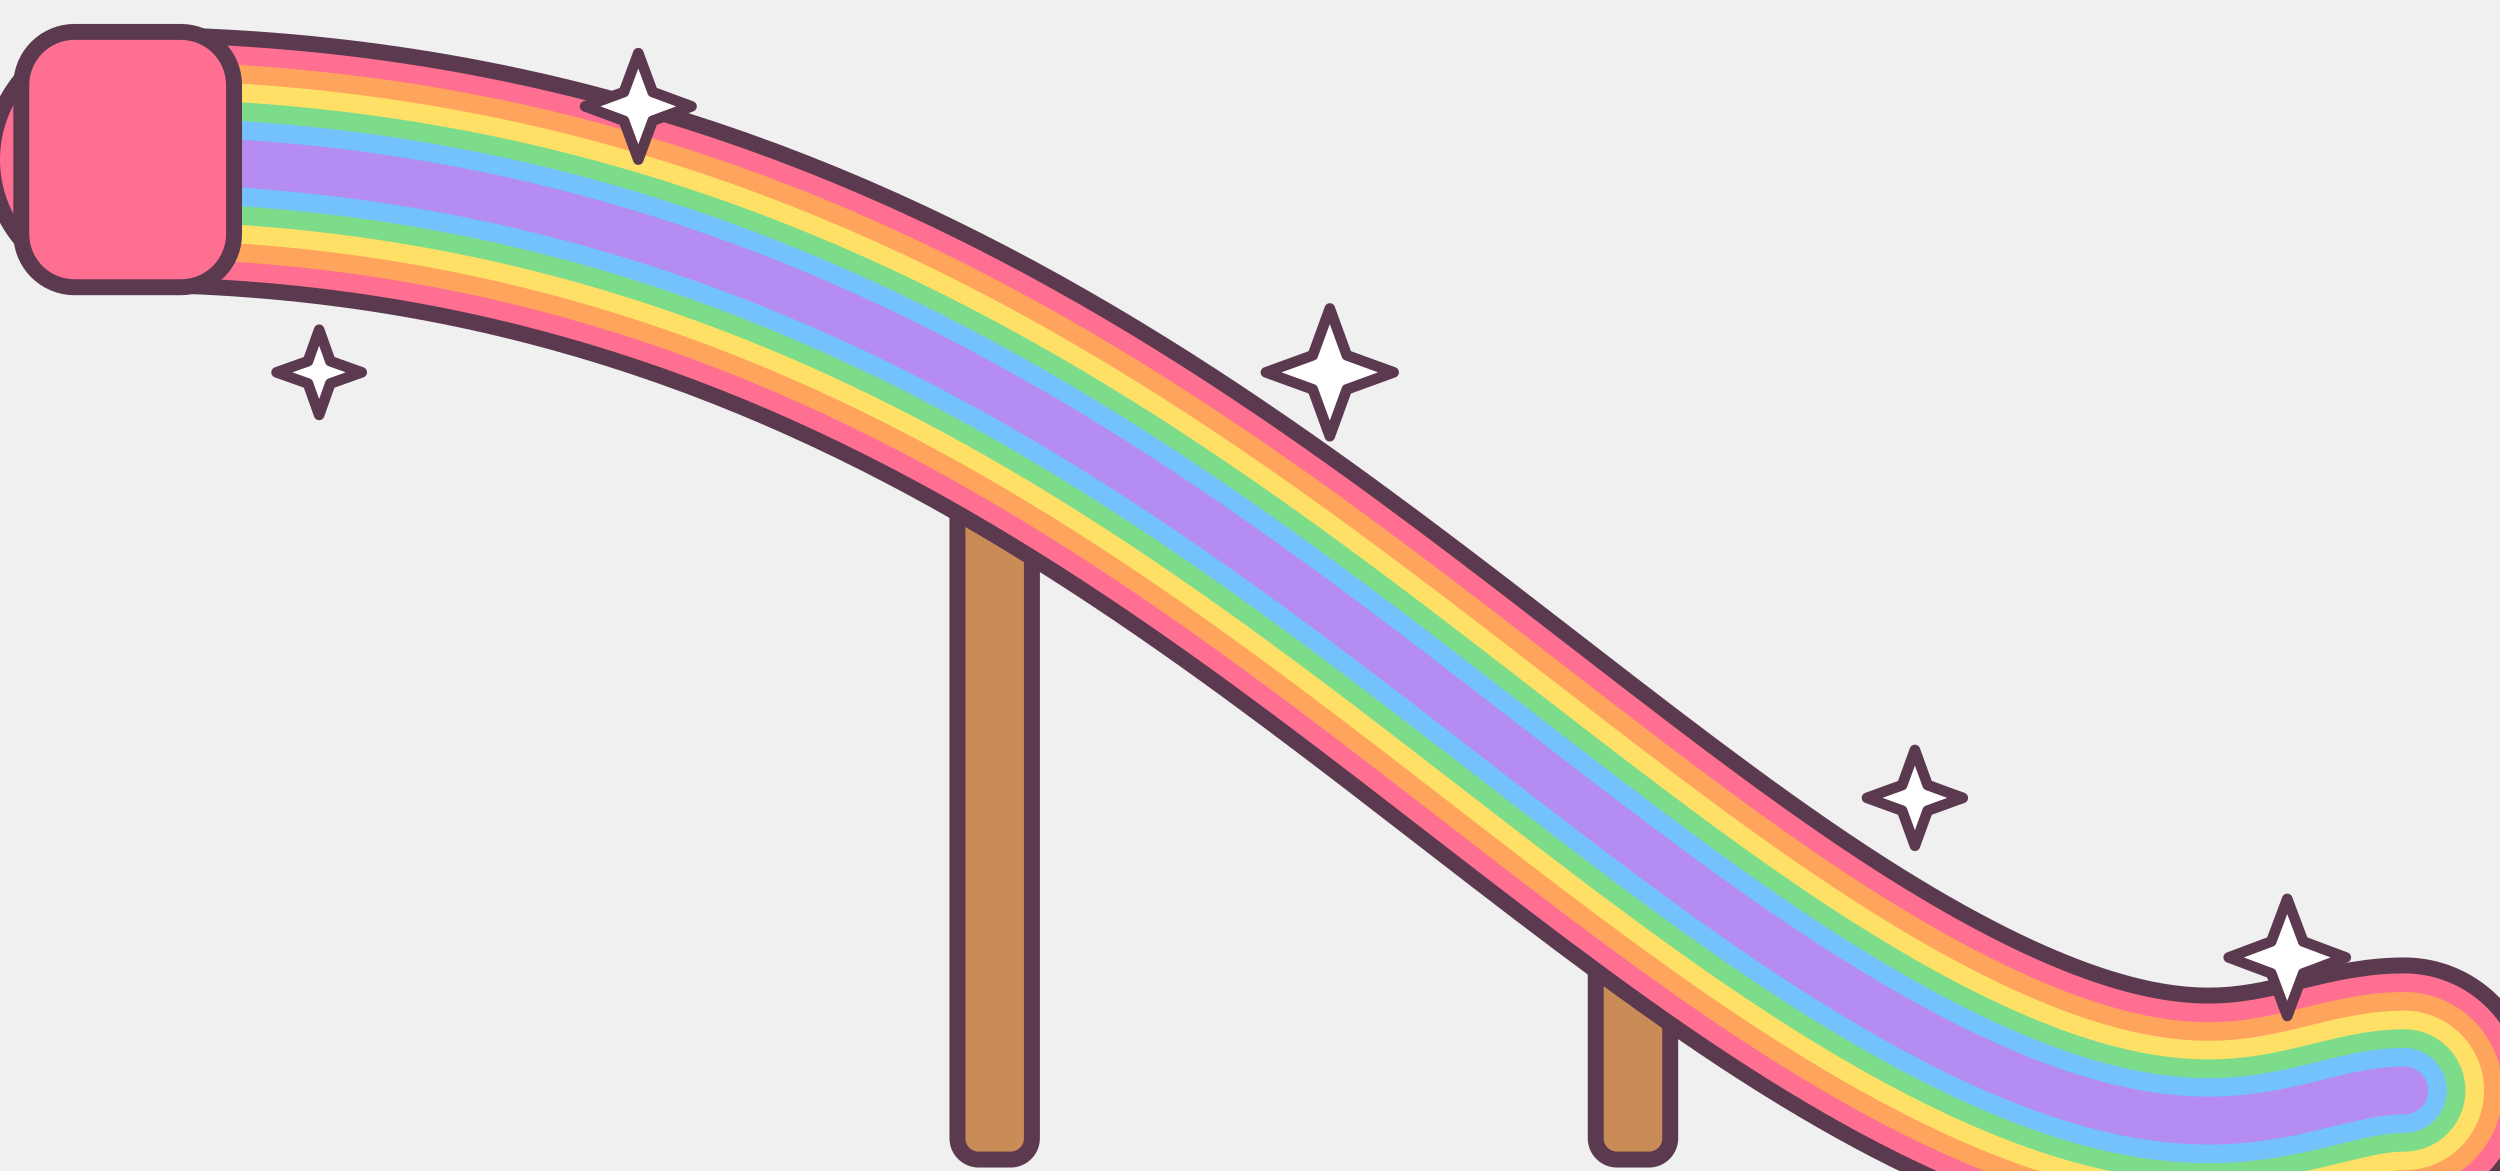
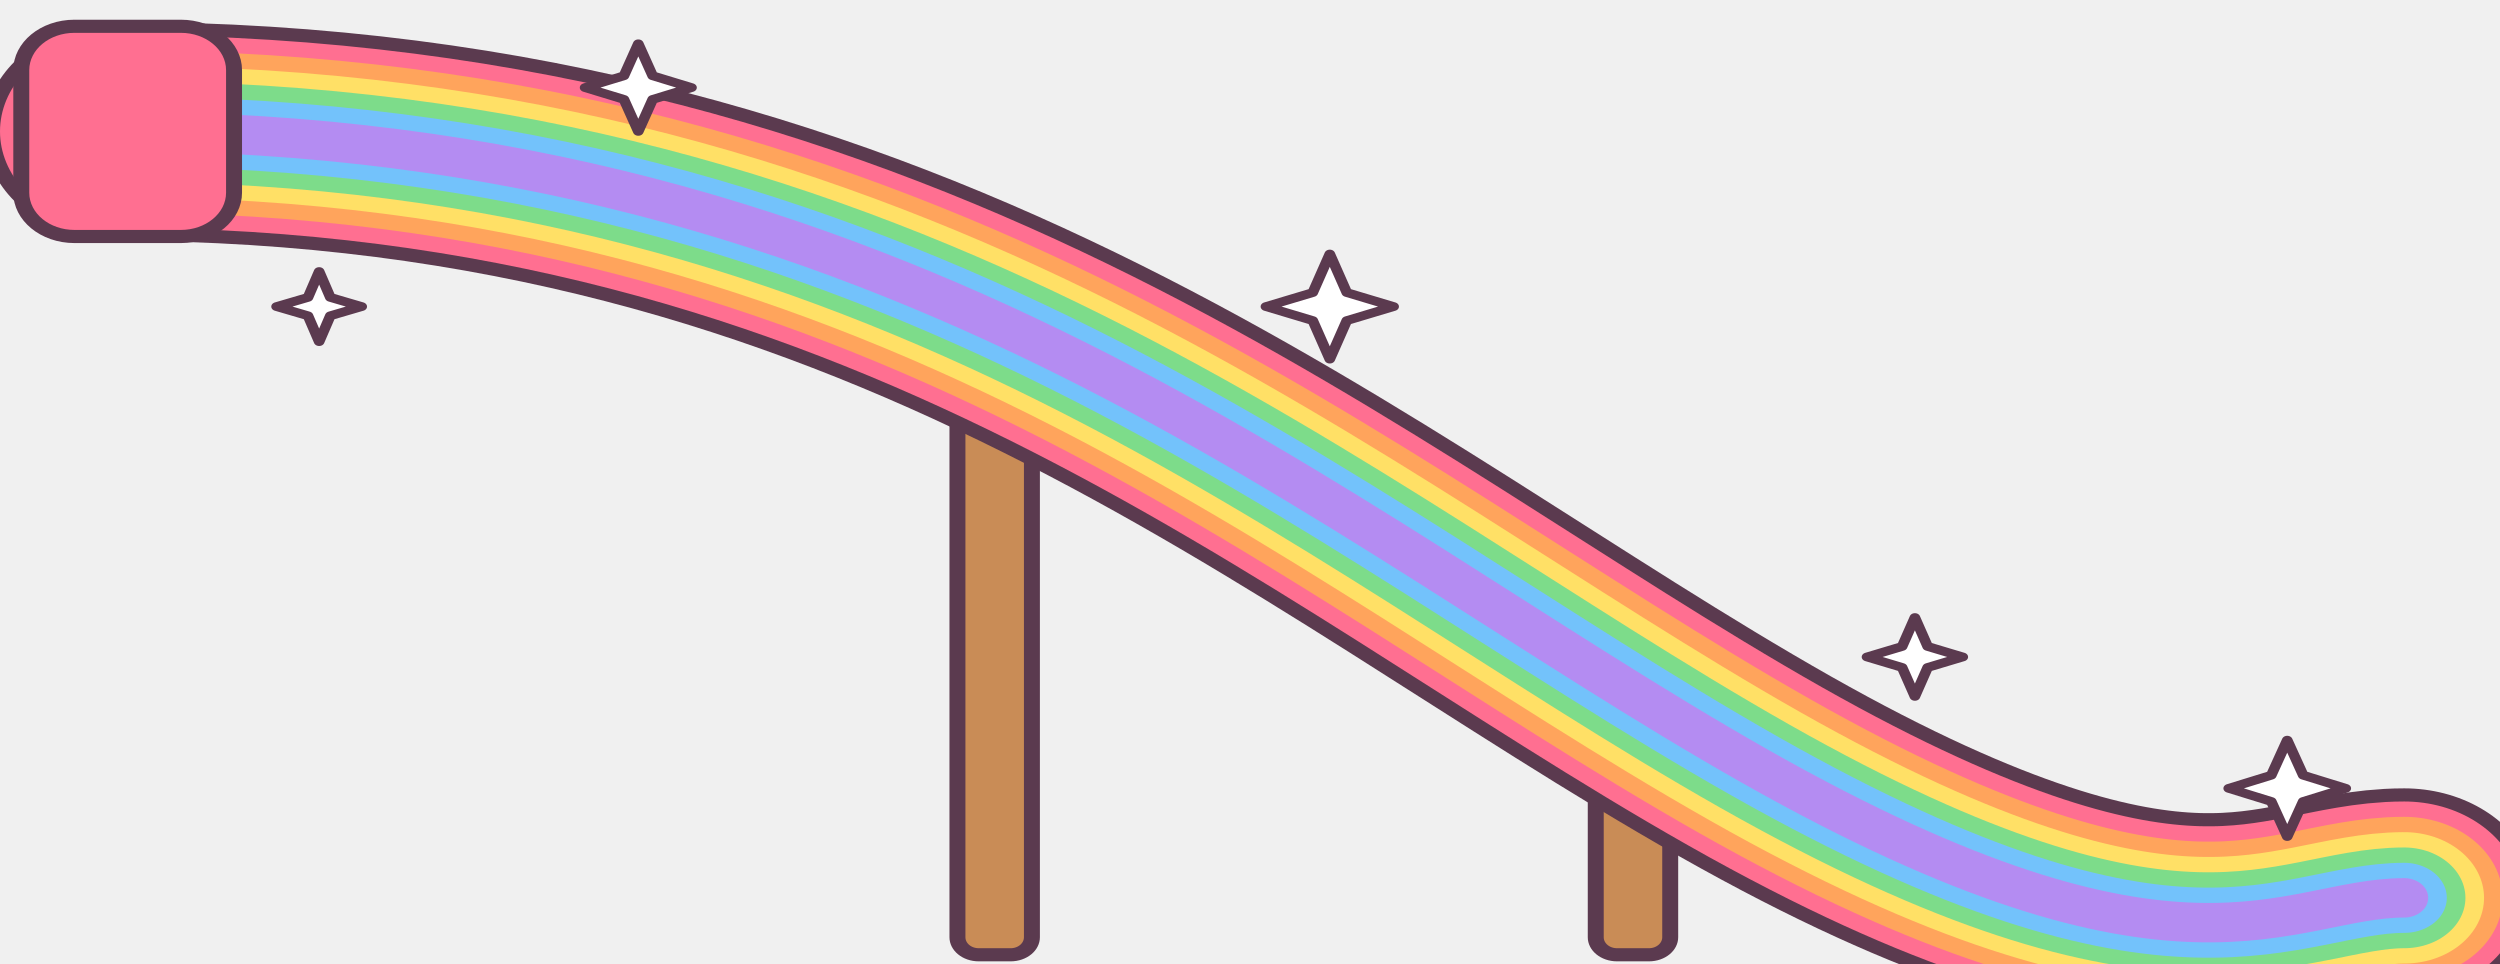
- <svg xmlns="http://www.w3.org/2000/svg" width="470" height="220" viewBox="0 0 470 220">
+ <svg xmlns="http://www.w3.org/2000/svg" width="480" height="185" preserveAspectRatio="none" viewBox="0 0 470 220">
  <defs />
  <g stroke="#5b3a4f" stroke-width="3" stroke-linejoin="round" stroke-linecap="round">
    <rect x="300" y="170" width="14" height="48" rx="4" fill="#c98c56" />
    <rect x="180" y="85" width="14" height="133" rx="4" fill="#c98c56" />
    <path d="M22,30 C170,30 250,120 330,175 S430,205 452,205" fill="none" stroke-width="50" />
    <path d="M22,30 C170,30 250,120 330,175 S430,205 452,205" fill="none" stroke-width="44" stroke="#ff6f91" />
    <path d="M22,30 C170,30 250,120 330,175 S430,205 452,205" fill="none" stroke-width="37" stroke="#ffa45c" />
    <path d="M22,30 C170,30 250,120 330,175 S430,205 452,205" fill="none" stroke-width="30" stroke="#ffe066" />
    <path d="M22,30 C170,30 250,120 330,175 S430,205 452,205" fill="none" stroke-width="23" stroke="#7ddc8a" />
    <path d="M22,30 C170,30 250,120 330,175 S430,205 452,205" fill="none" stroke-width="16" stroke="#73c2fb" />
    <path d="M22,30 C170,30 250,120 330,175 S430,205 452,205" fill="none" stroke-width="9" stroke="#b48cf2" />
    <rect x="4" y="6" width="40" height="48" rx="10" fill="#ff6f91" />
    <polygon points="120.0,10.0 122.7,17.3 130.0,20.0 122.7,22.7 120.0,30.0 117.3,22.7 110.0,20.0 117.3,17.3" fill="#ffffff" stroke-width="2" />
    <polygon points="250.0,58.0 253.2,66.8 262.0,70.0 253.2,73.2 250.0,82.0 246.8,73.2 238.0,70.0 246.8,66.8" fill="#ffffff" stroke-width="2" />
    <polygon points="360.0,141.0 362.4,147.6 369.0,150.0 362.4,152.4 360.0,159.0 357.6,152.4 351.0,150.0 357.6,147.6" fill="#ffffff" stroke-width="2" />
    <polygon points="430.0,169.0 433.0,177.0 441.0,180.0 433.0,183.0 430.0,191.0 427.0,183.0 419.0,180.0 427.0,177.0" fill="#ffffff" stroke-width="2" />
    <polygon points="60.0,62.0 62.1,67.9 68.0,70.0 62.1,72.1 60.0,78.0 57.9,72.1 52.0,70.0 57.9,67.9" fill="#ffffff" stroke-width="2" />
  </g>
</svg>
